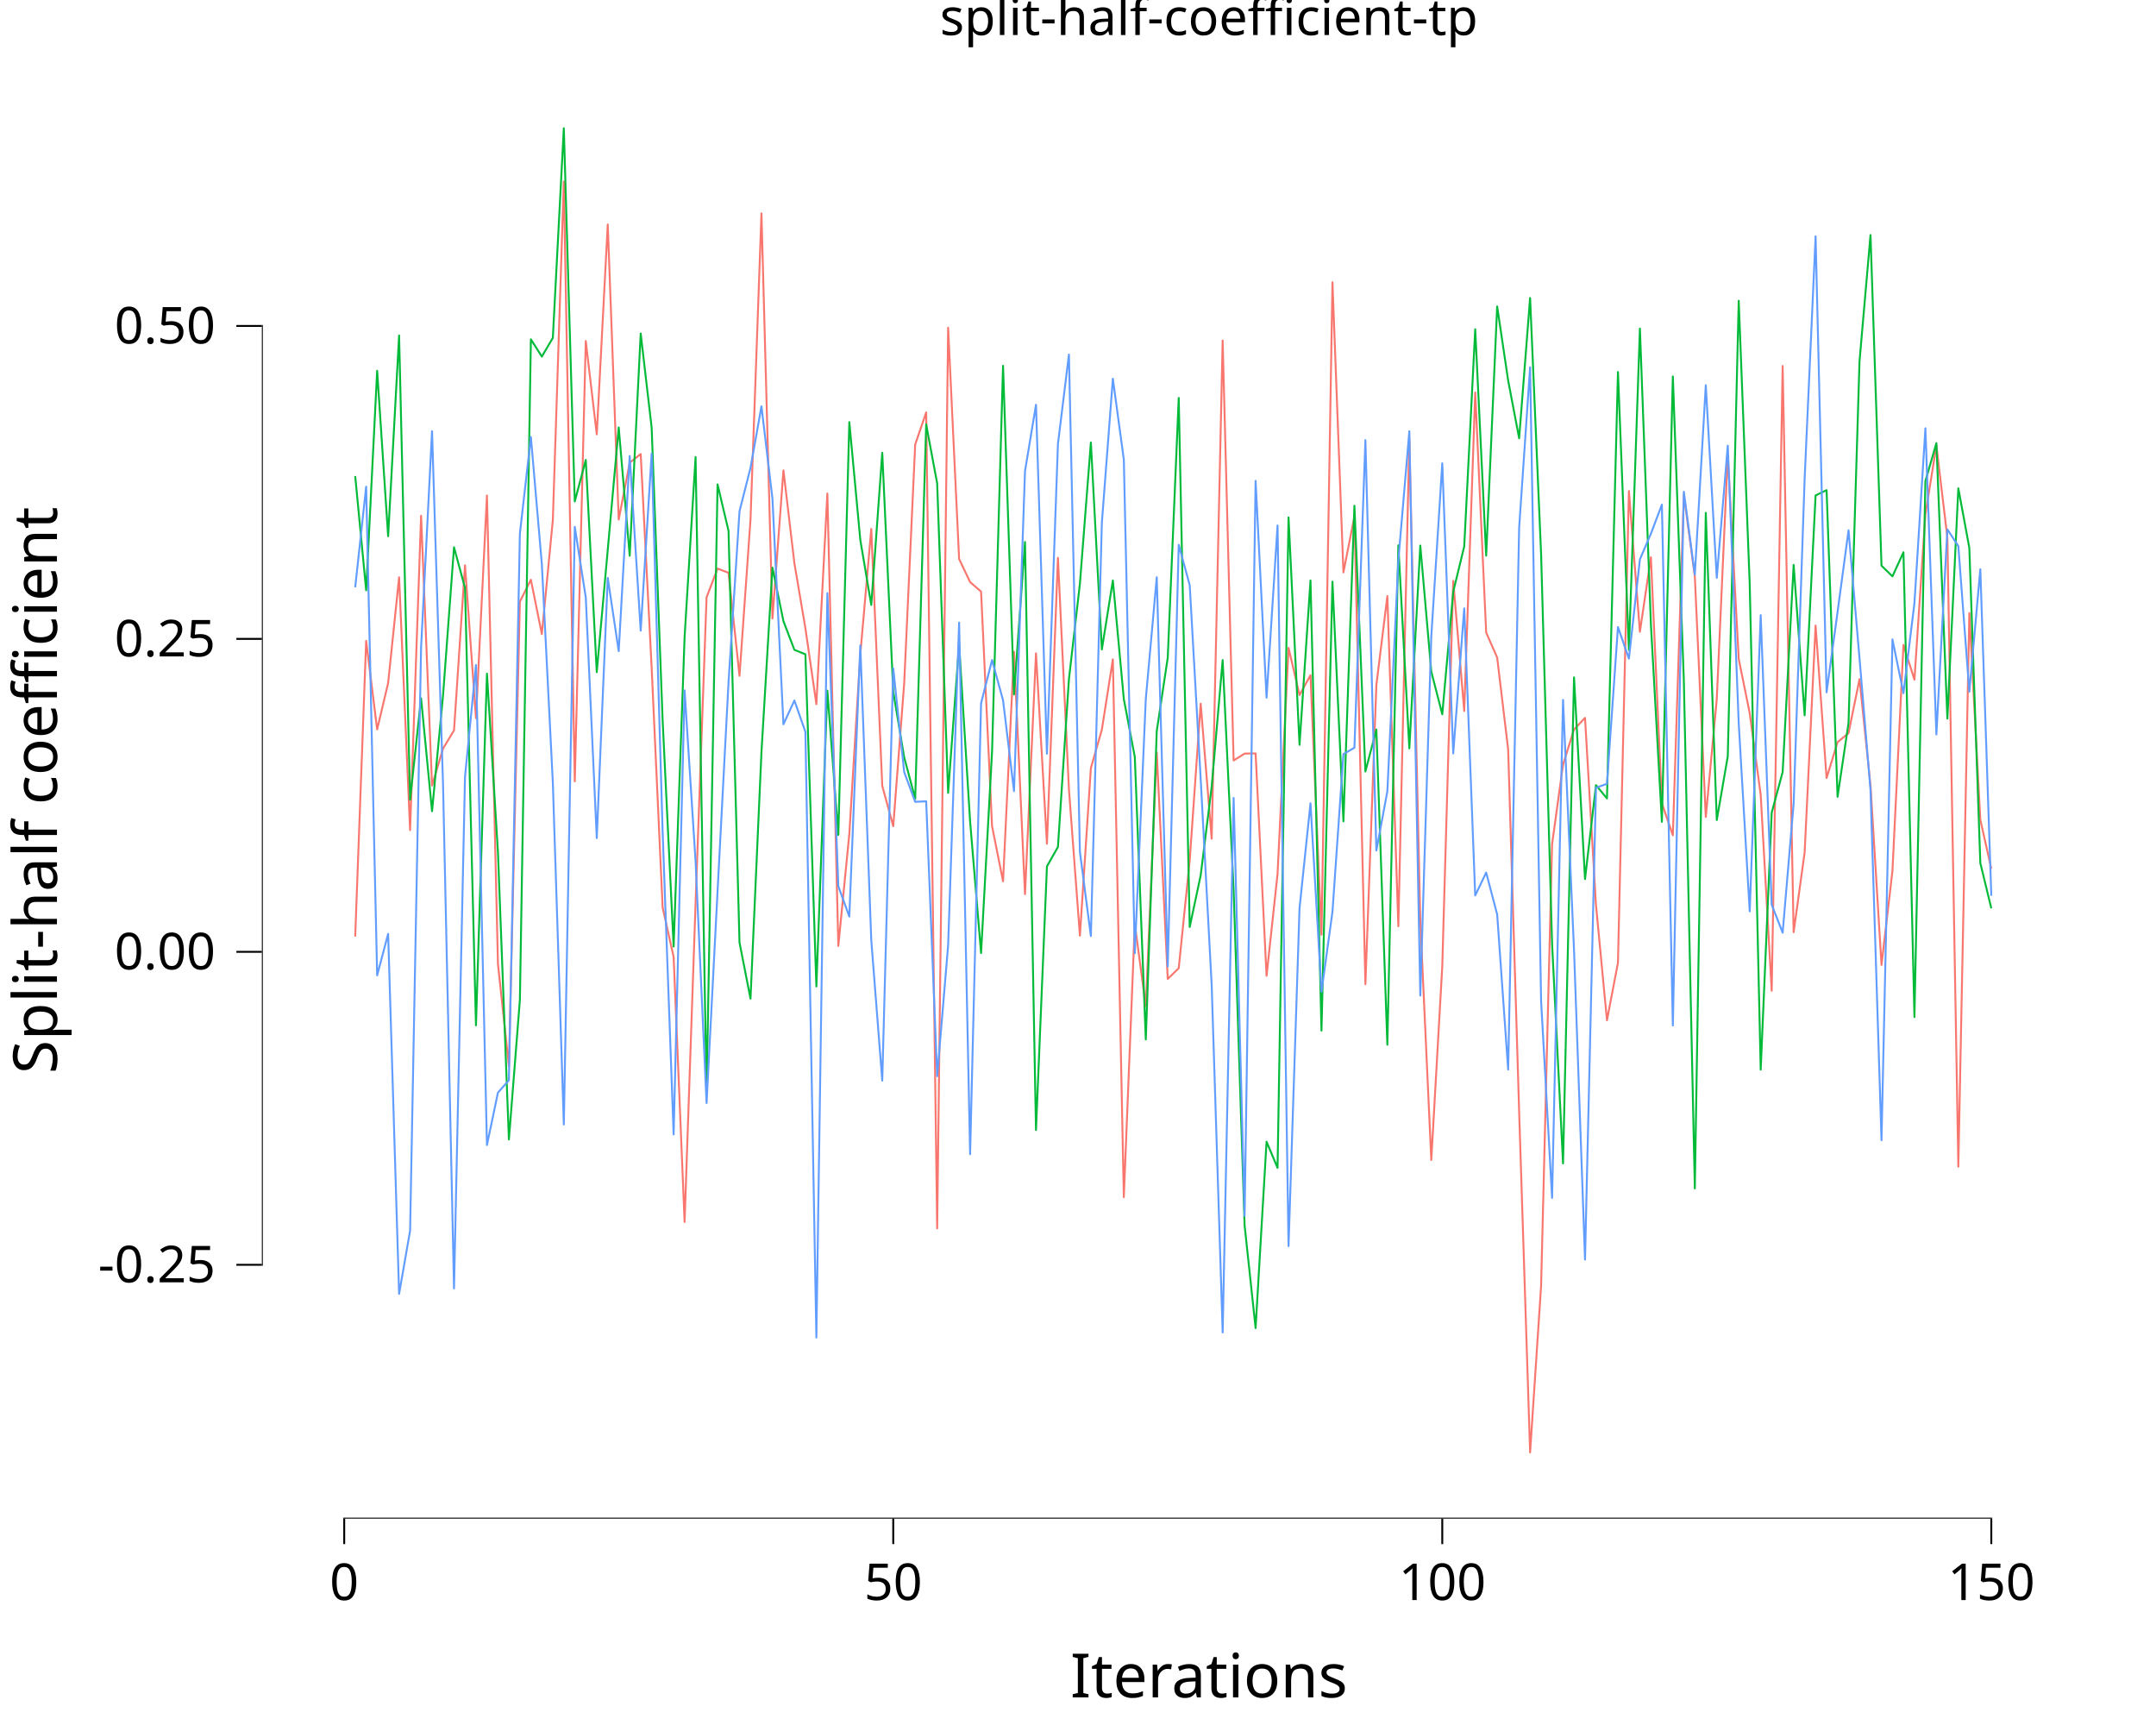
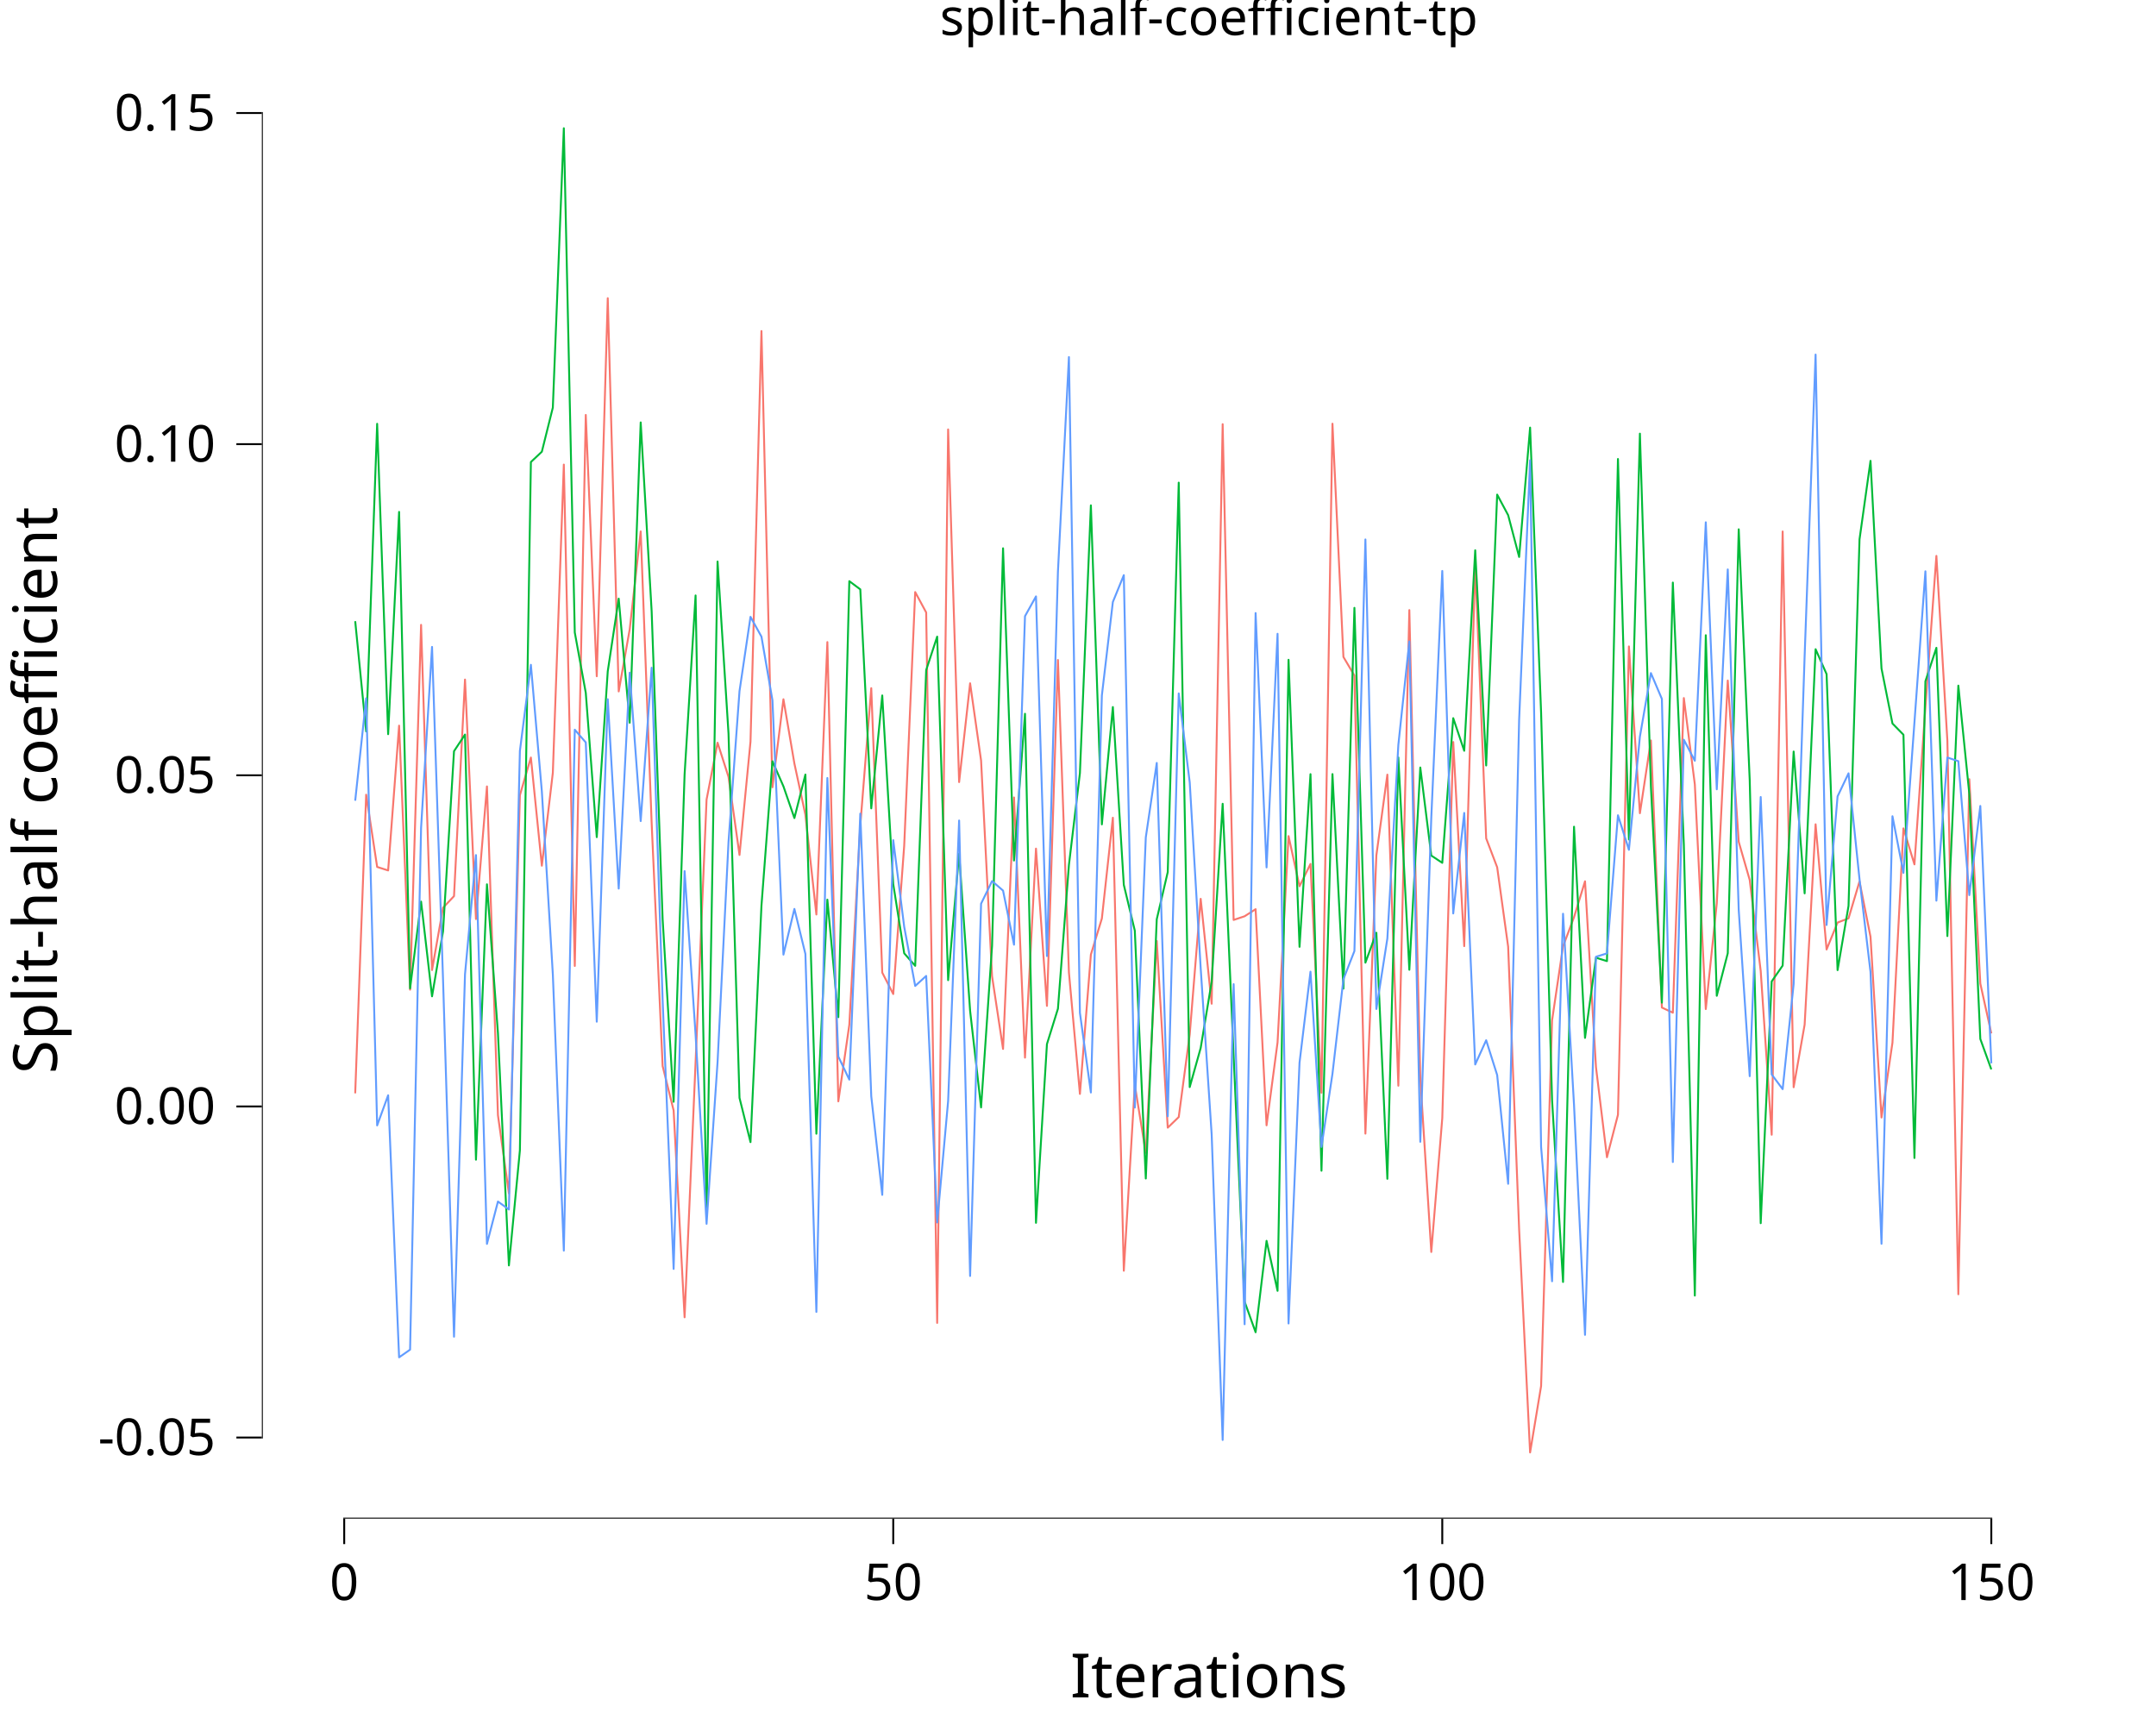
<svg xmlns="http://www.w3.org/2000/svg" class="svglite" data-engine-version="2.0" width="720.00pt" height="576.00pt" viewBox="0 0 720.00 576.00">
  <defs>
    <style type="text/css">
    .svglite line, .svglite polyline, .svglite polygon, .svglite path, .svglite rect, .svglite circle {
      fill: none;
      stroke: #000000;
      stroke-linecap: round;
      stroke-linejoin: round;
      stroke-miterlimit: 10.00;
    }
  </style>
  </defs>
  <rect width="100%" height="100%" style="stroke: none; fill: #FFFFFF;" />
  <defs>
    <clipPath id="cpMC4wMHw3MjAuMDB8MC4wMHw1NzYuMDA=">
      <rect x="0.00" y="0.00" width="720.00" height="576.00" />
    </clipPath>
  </defs>
  <g clip-path="url(#cpMC4wMHw3MjAuMDB8MC4wMHw1NzYuMDA=)">
    <rect x="0.00" y="0.00" width="720.00" height="576.00" style="stroke-width: 10.67; stroke: none;" />
  </g>
  <defs>
    <clipPath id="cpODcuNDV8NzIwLjAwfDIwLjcxfDUwNy4wOQ==">
      <rect x="87.45" y="20.71" width="632.55" height="486.39" />
    </clipPath>
  </defs>
  <g clip-path="url(#cpODcuNDV8NzIwLjAwfDIwLjcxfDUwNy4wOQ==)">
    <rect x="87.45" y="20.71" width="632.55" height="486.39" style="stroke-width: 10.67; stroke: none;" />
-     <polyline points="118.62,312.72 122.28,213.98 125.95,243.55 129.62,228.07 133.28,192.77 136.95,277.20 140.62,172.21 144.28,262.30 147.95,249.96 151.62,243.87 155.29,188.76 158.95,239.79 162.62,165.45 166.29,321.86 169.95,356.04 173.62,200.89 177.29,193.58 180.95,211.73 184.62,173.66 188.29,60.61 191.95,260.91 195.62,113.85 199.29,145.03 202.96,74.94 206.62,173.48 210.29,154.51 213.96,151.61 217.62,222.95 221.29,303.05 224.96,319.56 228.62,408.04 232.29,301.58 235.96,199.47 239.63,189.86 243.29,191.26 246.96,225.68 250.63,173.52 254.29,71.25 257.96,206.52 261.63,157.07 265.29,188.06 268.96,209.75 272.63,235.13 276.30,164.78 279.96,315.86 283.63,278.49 287.30,218.52 290.96,176.63 294.63,262.40 298.30,275.89 301.96,228.09 305.63,148.42 309.30,137.71 312.97,410.16 316.63,109.43 320.30,186.65 323.97,194.37 327.63,197.54 331.30,275.88 334.97,294.28 338.63,217.62 342.30,298.57 345.97,218.14 349.63,281.73 353.30,186.25 356.97,263.54 360.64,312.44 364.30,256.46 367.97,243.63 371.64,220.16 375.30,399.74 378.97,308.52 382.64,335.97 386.30,251.28 389.97,326.87 393.64,323.30 397.31,287.28 400.97,234.97 404.64,280.07 408.31,113.70 411.97,253.94 415.64,251.63 419.31,251.58 422.97,325.85 426.64,291.83 430.31,216.34 433.98,232.08 437.64,225.46 441.31,312.12 444.98,94.26 448.64,191.13 452.31,172.45 455.98,328.67 459.64,228.74 463.31,199.03 466.98,309.29 470.65,146.65 474.31,307.43 477.98,387.33 481.65,322.67 485.31,193.96 488.98,237.40 492.65,131.04 496.31,211.22 499.98,219.56 503.65,250.23 507.32,371.21 510.98,484.99 514.65,429.44 518.32,281.90 521.98,255.27 525.65,243.57 529.32,239.71 532.98,302.19 536.65,340.68 540.32,321.49 543.98,163.98 547.65,210.96 551.32,186.08 554.99,268.22 558.65,278.91 562.32,165.20 565.99,192.50 569.65,272.80 573.32,233.45 576.99,151.92 580.65,220.03 584.32,238.14 587.99,265.41 591.66,330.83 595.32,122.20 598.99,311.27 602.66,284.65 606.32,208.89 609.99,259.79 613.66,247.82 617.32,244.79 620.99,226.78 624.66,262.26 628.33,322.21 631.99,290.78 635.66,215.37 639.33,226.95 642.99,171.72 646.66,148.78 650.33,179.52 653.99,389.56 657.66,204.69 661.33,273.71 665.00,290.09 " style="stroke-width: 0.64; stroke: #F8766D; stroke-linecap: butt;" />
-     <polyline points="118.62,158.96 122.28,197.11 125.95,123.81 129.62,179.04 133.28,112.03 136.95,267.04 140.62,233.18 144.28,270.88 147.95,232.28 151.62,182.74 155.29,196.32 158.95,342.38 162.62,224.94 166.29,284.51 169.95,380.50 173.62,333.85 177.29,113.30 180.95,119.07 184.62,112.82 188.29,42.82 191.95,167.44 195.62,153.57 199.29,224.44 202.96,183.57 206.62,142.72 210.29,185.57 213.96,111.35 217.62,142.79 221.29,240.61 224.96,316.06 228.62,212.71 232.29,152.63 235.96,365.36 239.63,161.76 243.29,177.25 246.96,314.72 250.63,333.46 254.29,251.17 257.96,189.55 261.63,207.41 265.29,216.99 268.96,218.47 272.63,329.39 276.30,230.62 279.96,278.78 283.63,140.95 287.30,180.29 290.96,202.00 294.63,151.20 298.30,230.98 301.96,252.90 305.63,266.69 309.30,141.72 312.97,161.42 316.63,264.75 320.30,215.14 323.97,274.30 327.63,318.25 331.30,250.88 334.97,122.14 338.63,231.90 342.30,180.98 345.97,377.32 349.63,289.29 353.30,282.81 356.97,226.80 360.64,194.89 364.30,147.75 367.97,216.86 371.64,193.83 375.30,233.42 378.97,252.76 382.64,347.10 386.30,244.09 389.97,219.60 393.64,132.87 397.31,309.53 400.97,292.28 404.64,262.71 408.31,220.40 411.97,297.20 415.64,409.21 419.31,443.46 422.97,381.24 426.64,389.96 430.31,172.77 433.98,248.70 437.64,193.82 441.31,344.13 444.98,194.22 448.64,274.26 452.31,168.87 455.98,257.61 459.64,243.60 463.31,348.85 466.98,182.09 470.65,249.88 474.31,182.16 477.98,224.25 481.65,238.51 485.31,197.58 488.98,182.46 492.65,109.94 496.31,185.54 499.98,102.33 503.65,127.05 507.32,146.35 510.98,99.50 514.65,184.95 518.32,315.17 521.98,388.47 525.65,226.18 529.32,293.54 532.98,262.17 536.65,266.61 540.32,124.23 543.98,217.01 547.65,109.72 551.32,208.43 554.99,274.41 558.65,125.69 562.32,227.18 565.99,396.83 569.65,171.24 573.32,273.83 576.99,252.58 580.65,100.42 584.32,194.97 587.99,357.17 591.66,271.36 595.32,257.77 598.99,188.63 602.66,238.85 606.32,165.43 609.99,163.67 613.66,266.06 617.32,241.38 620.99,120.61 624.66,78.48 628.33,188.89 631.99,192.45 635.66,184.41 639.33,339.61 642.99,160.65 646.66,147.96 650.33,239.95 653.99,163.05 657.66,182.95 661.33,288.17 665.00,303.30 " style="stroke-width: 0.64; stroke: #00BA38; stroke-linecap: butt;" />
-     <polyline points="118.62,196.10 122.28,162.52 125.95,325.68 129.62,311.83 133.28,432.05 136.95,410.96 140.62,216.19 144.28,143.99 147.95,261.86 151.62,430.23 155.29,259.40 158.95,222.06 162.62,382.34 166.29,364.84 169.95,360.69 173.62,178.11 177.29,145.92 180.95,188.39 184.62,261.35 188.29,375.48 191.95,175.93 195.62,199.48 199.29,279.85 202.96,192.97 206.62,217.43 210.29,152.27 213.96,210.59 217.62,151.43 221.29,278.00 224.96,378.81 228.62,230.53 232.29,287.64 235.96,368.32 239.63,297.61 243.29,227.87 246.96,170.71 250.63,156.23 254.29,135.68 257.96,166.49 261.63,241.86 265.29,233.91 268.96,244.36 272.63,446.63 276.30,198.07 279.96,295.92 283.63,306.04 287.30,215.50 290.96,313.88 294.63,360.84 298.30,223.19 301.96,257.83 305.63,267.74 309.30,267.56 312.97,359.35 316.63,315.66 320.30,207.89 323.97,385.39 327.63,234.81 331.30,220.40 334.97,233.83 338.63,264.17 342.30,157.30 345.97,135.16 349.63,251.68 353.30,148.26 356.97,118.38 360.64,284.46 364.30,312.57 367.97,174.53 371.64,126.45 375.30,153.46 378.97,318.29 382.64,233.43 386.30,192.75 389.97,322.69 393.64,181.92 397.31,195.42 400.97,260.09 404.64,328.88 408.31,444.93 411.97,266.44 415.64,405.95 419.31,160.57 422.97,232.96 426.64,175.45 430.31,416.09 433.98,303.28 437.64,268.22 441.31,331.17 444.98,304.43 448.64,251.80 452.31,249.67 455.98,146.96 459.64,283.98 463.31,264.23 466.98,187.12 470.65,143.99 474.31,332.43 477.98,212.58 481.65,154.71 485.31,251.58 488.98,203.14 492.65,299.01 496.31,291.37 499.98,305.34 503.65,357.14 507.32,176.22 510.98,122.64 514.65,334.18 518.32,400.01 521.98,233.70 525.65,317.28 529.32,420.58 532.98,263.04 536.65,261.72 540.32,209.39 543.98,219.91 547.65,186.78 551.32,178.22 554.99,168.51 558.65,342.43 562.32,164.20 565.99,191.90 569.65,128.63 573.32,192.94 576.99,148.80 580.65,241.50 584.32,304.31 587.99,205.41 591.66,302.07 595.32,311.45 598.99,268.34 602.66,159.82 606.32,78.91 609.99,231.18 613.66,204.34 617.32,177.07 620.99,219.85 624.66,263.88 628.33,380.75 631.99,213.49 635.66,231.46 639.33,201.37 642.99,143.00 646.66,245.25 650.33,176.77 653.99,182.35 657.66,230.98 661.33,190.09 665.00,299.13 " style="stroke-width: 0.64; stroke: #619CFF; stroke-linecap: butt;" />
+     <polyline points="118.62,365.08 122.28,265.36 125.95,289.48 129.62,290.65 133.28,242.30 136.95,330.47 140.62,208.65 144.28,323.91 147.95,303.11 151.62,299.23 155.29,226.91 158.95,306.88 162.62,262.60 166.29,372.39 169.95,398.48 173.62,265.52 177.29,252.95 180.95,289.07 184.62,258.04 188.29,155.13 191.95,322.54 195.62,138.55 199.29,225.81 202.96,99.57 206.62,230.87 210.29,210.16 213.96,177.45 217.62,274.88 221.29,355.98 224.96,370.80 228.62,439.86 232.29,354.78 235.96,266.99 239.63,248.00 243.29,259.41 246.96,285.48 250.63,247.64 254.29,110.54 257.96,262.87 261.63,233.49 265.29,254.95 268.96,272.03 272.63,305.36 276.30,214.40 279.96,367.75 283.63,342.20 287.30,275.57 290.96,229.79 294.63,324.76 298.30,331.92 301.96,282.37 305.63,197.70 309.30,204.51 312.97,441.74 316.63,143.39 320.30,261.15 323.97,228.16 327.63,253.92 331.30,325.99 334.97,350.25 338.63,266.28 342.30,353.16 345.97,283.36 349.63,335.88 353.30,220.37 356.97,324.72 360.64,365.27 364.30,318.75 367.97,306.70 371.64,273.05 375.30,424.32 378.97,362.29 382.64,384.95 386.30,314.20 389.97,376.54 393.64,373.00 397.31,345.39 400.97,300.13 404.64,335.16 408.31,141.64 411.97,307.18 415.64,305.95 419.31,303.59 422.97,375.76 426.64,348.07 430.31,279.18 433.98,295.92 437.64,288.48 441.31,364.88 444.98,141.48 448.64,219.36 452.31,225.58 455.98,378.53 459.64,285.61 463.31,258.66 466.98,362.53 470.65,203.71 474.31,359.94 477.98,418.05 481.65,373.38 485.31,247.76 488.98,315.93 492.65,188.49 496.31,279.94 499.98,289.59 503.65,316.13 507.32,410.55 510.98,484.99 514.65,462.84 518.32,340.69 521.98,316.00 525.65,306.25 529.32,294.28 532.98,356.33 536.65,386.42 540.32,372.24 543.98,215.85 547.65,271.54 551.32,247.25 554.99,336.43 558.65,338.15 562.32,233.09 565.99,261.90 569.65,336.94 573.32,301.65 576.99,227.25 580.65,281.09 584.32,293.83 587.99,324.22 591.66,378.91 595.32,177.47 598.99,363.04 602.66,342.15 606.32,275.24 609.99,317.04 613.66,308.05 617.32,306.64 620.99,294.33 624.66,312.81 628.33,373.15 631.99,348.17 635.66,276.60 639.33,288.63 642.99,236.14 646.66,185.62 650.33,247.35 653.99,432.17 657.66,260.18 661.33,328.43 665.00,345.07 " style="stroke-width: 0.64; stroke: #F8766D; stroke-linecap: butt;" />
+     <polyline points="118.62,207.42 122.28,244.23 125.95,141.51 129.62,245.15 133.28,170.93 136.95,330.04 140.62,301.05 144.28,332.69 147.95,310.98 151.62,250.83 155.29,245.28 158.95,387.24 162.62,295.28 166.29,344.99 169.95,422.54 173.62,384.12 177.29,154.28 180.95,150.83 184.62,136.10 188.29,42.82 191.95,211.19 195.62,231.34 199.29,279.53 202.96,224.15 206.62,199.89 210.29,241.33 213.96,141.05 217.62,204.14 221.29,306.98 224.96,367.91 228.62,258.61 232.29,198.83 235.96,405.50 239.63,187.50 243.29,244.96 246.96,366.60 250.63,381.37 254.29,302.43 257.96,254.20 261.63,262.57 265.29,273.16 268.96,258.63 272.63,378.57 276.30,300.40 279.96,339.65 283.63,194.06 287.30,196.80 290.96,269.92 294.63,232.22 298.30,295.21 301.96,318.32 305.63,322.50 309.30,223.74 312.97,212.58 316.63,327.29 320.30,285.04 323.97,337.53 327.63,369.78 331.30,315.86 334.97,183.08 338.63,287.34 342.30,238.34 345.97,408.32 349.63,348.63 353.30,336.83 356.97,288.81 360.64,258.14 364.30,168.75 367.97,275.27 371.64,236.09 375.30,295.47 378.97,310.75 382.64,393.52 386.30,306.96 389.97,291.21 393.64,161.16 397.31,362.99 400.97,349.93 404.64,327.83 408.31,268.39 411.97,352.57 415.64,434.63 419.31,444.85 422.97,414.33 426.64,431.03 430.31,220.31 433.98,316.16 437.64,258.50 441.31,390.92 444.98,258.48 448.64,330.12 452.31,202.97 455.98,321.44 459.64,311.45 463.31,393.62 466.98,252.91 470.65,323.82 474.31,256.28 477.98,285.69 481.65,288.11 485.31,239.81 488.98,250.69 492.65,183.75 496.31,255.60 499.98,165.16 503.65,172.02 507.32,185.97 510.98,142.78 514.65,237.89 518.32,367.41 521.98,428.06 525.65,276.05 529.32,346.56 532.98,319.79 536.65,320.93 540.32,153.26 543.98,280.31 547.65,144.80 551.32,262.55 554.99,334.80 558.65,194.53 562.32,282.04 565.99,432.61 569.65,212.11 573.32,332.51 576.99,318.30 580.65,176.74 584.32,260.45 587.99,408.44 591.66,327.71 595.32,322.42 598.99,250.95 602.66,298.30 606.32,216.78 609.99,225.10 613.66,323.94 617.32,302.49 620.99,180.10 624.66,153.88 628.33,223.21 631.99,241.59 635.66,245.33 639.33,386.67 642.99,227.49 646.66,216.31 650.33,312.57 653.99,228.94 657.66,265.14 661.33,346.92 665.00,357.08 " style="stroke-width: 0.64; stroke: #00BA38; stroke-linecap: butt;" />
+     <polyline points="118.62,267.37 122.28,233.19 125.95,375.79 129.62,365.73 133.28,453.23 136.95,450.66 140.62,276.47 144.28,216.01 147.95,327.02 151.62,446.34 155.29,325.33 158.95,285.52 162.62,415.35 166.29,401.21 169.95,403.87 173.62,250.74 177.29,221.99 180.95,264.24 184.62,325.34 188.29,417.60 191.95,243.66 195.62,247.91 199.29,341.16 202.96,233.48 206.62,296.71 210.29,224.62 213.96,274.17 217.62,222.96 221.29,334.08 224.96,423.71 228.62,290.87 232.29,345.47 235.96,408.65 239.63,354.70 243.29,281.12 246.96,230.77 250.63,205.97 254.29,212.59 257.96,233.84 261.63,318.76 265.29,303.50 268.96,318.53 272.63,438.06 276.30,259.78 279.96,352.80 283.63,360.50 287.30,271.68 290.96,366.07 294.63,398.98 298.30,280.54 301.96,309.47 305.63,329.22 309.30,325.88 312.97,408.19 316.63,367.64 320.30,273.98 323.97,426.06 327.63,301.76 331.30,294.21 334.97,297.38 338.63,315.44 342.30,205.75 345.97,199.15 349.63,319.24 353.30,190.88 356.97,119.23 360.64,338.19 364.30,364.80 367.97,232.23 371.64,201.01 375.30,192.05 378.97,369.82 382.64,279.62 386.30,254.76 389.97,372.74 393.64,231.55 397.31,261.24 400.97,323.27 404.64,378.84 408.31,480.82 411.97,328.62 415.64,442.19 419.31,204.71 422.97,289.64 426.64,211.63 430.31,441.93 433.98,354.84 437.64,324.46 441.31,382.96 444.98,358.53 448.64,326.96 452.31,317.56 455.98,180.13 459.64,336.91 463.31,313.39 466.98,248.74 470.65,214.19 474.31,381.26 477.98,273.03 481.65,190.65 485.31,305.01 488.98,271.45 492.65,355.44 496.31,347.35 499.98,358.97 503.65,395.29 507.32,240.30 510.98,153.68 514.65,382.93 518.32,427.83 521.98,305.11 525.65,368.99 529.32,445.73 532.98,319.48 536.65,318.35 540.32,272.23 543.98,283.76 547.65,245.97 551.32,224.75 554.99,233.38 558.65,388.01 562.32,247.01 565.99,254.03 569.65,174.40 573.32,263.56 576.99,190.14 580.65,303.85 584.32,359.35 587.99,266.13 591.66,358.77 595.32,363.68 598.99,328.60 602.66,219.03 606.32,118.40 609.99,308.87 613.66,265.92 617.32,258.22 620.99,293.60 624.66,324.57 628.33,415.31 631.99,272.55 635.66,291.46 639.33,241.24 642.99,190.77 646.66,300.74 650.33,252.95 653.99,254.16 657.66,298.89 661.33,269.12 665.00,355.05 " style="stroke-width: 0.64; stroke: #619CFF; stroke-linecap: butt;" />
    <line x1="114.63" y1="507.09" x2="665.31" y2="507.09" style="stroke-width: 0.64; stroke-linecap: butt;" />
-     <line x1="87.45" y1="422.65" x2="87.45" y2="108.52" style="stroke-width: 0.64; stroke-linecap: butt;" />
+     <line x1="87.45" y1="480.33" x2="87.45" y2="37.42" style="stroke-width: 0.64; stroke-linecap: butt;" />
    <rect x="87.45" y="20.71" width="632.55" height="486.39" style="stroke-width: 0.00; stroke: none;" />
  </g>
  <g clip-path="url(#cpMC4wMHw3MjAuMDB8MC4wMHw1NzYuMDA=)">
    <polyline points="87.45,507.09 87.45,20.71 " style="stroke-width: 0.00; stroke: none; stroke-linecap: butt;" />
-     <text x="71.97" y="428.18" text-anchor="end" style="font-size: 17.00px; font-family: sans;" textLength="38.75px" lengthAdjust="spacingAndGlyphs">-0.25</text>
-     <text x="71.97" y="323.68" text-anchor="end" style="font-size: 17.00px; font-family: sans;" textLength="33.09px" lengthAdjust="spacingAndGlyphs">0.00</text>
-     <text x="71.97" y="219.18" text-anchor="end" style="font-size: 17.00px; font-family: sans;" textLength="33.09px" lengthAdjust="spacingAndGlyphs">0.25</text>
-     <text x="71.97" y="114.69" text-anchor="end" style="font-size: 17.00px; font-family: sans;" textLength="33.09px" lengthAdjust="spacingAndGlyphs">0.50</text>
-     <polyline points="78.94,422.33 87.45,422.33 " style="stroke-width: 0.64; stroke-linecap: butt;" />
-     <polyline points="78.94,317.83 87.45,317.83 " style="stroke-width: 0.64; stroke-linecap: butt;" />
-     <polyline points="78.94,213.33 87.45,213.33 " style="stroke-width: 0.64; stroke-linecap: butt;" />
-     <polyline points="78.94,108.84 87.45,108.84 " style="stroke-width: 0.64; stroke-linecap: butt;" />
+     <text x="71.97" y="485.86" text-anchor="end" style="font-size: 17.00px; font-family: sans;" textLength="38.75px" lengthAdjust="spacingAndGlyphs">-0.05</text>
+     <text x="71.97" y="375.30" text-anchor="end" style="font-size: 17.00px; font-family: sans;" textLength="33.09px" lengthAdjust="spacingAndGlyphs">0.00</text>
+     <text x="71.97" y="264.73" text-anchor="end" style="font-size: 17.00px; font-family: sans;" textLength="33.09px" lengthAdjust="spacingAndGlyphs">0.05</text>
+     <text x="71.97" y="154.16" text-anchor="end" style="font-size: 17.00px; font-family: sans;" textLength="33.09px" lengthAdjust="spacingAndGlyphs">0.10</text>
+     <text x="71.97" y="43.59" text-anchor="end" style="font-size: 17.00px; font-family: sans;" textLength="33.09px" lengthAdjust="spacingAndGlyphs">0.15</text>
+     <polyline points="78.94,480.01 87.45,480.01 " style="stroke-width: 0.64; stroke-linecap: butt;" />
+     <polyline points="78.94,369.45 87.45,369.45 " style="stroke-width: 0.64; stroke-linecap: butt;" />
+     <polyline points="78.94,258.88 87.45,258.88 " style="stroke-width: 0.64; stroke-linecap: butt;" />
+     <polyline points="78.94,148.31 87.45,148.31 " style="stroke-width: 0.64; stroke-linecap: butt;" />
+     <polyline points="78.94,37.74 87.45,37.74 " style="stroke-width: 0.64; stroke-linecap: butt;" />
    <polyline points="87.45,507.09 720.00,507.09 " style="stroke-width: 0.00; stroke: none; stroke-linecap: butt;" />
    <polyline points="114.95,515.60 114.95,507.09 " style="stroke-width: 0.64; stroke-linecap: butt;" />
    <polyline points="298.30,515.60 298.30,507.09 " style="stroke-width: 0.64; stroke-linecap: butt;" />
    <polyline points="481.65,515.60 481.65,507.09 " style="stroke-width: 0.64; stroke-linecap: butt;" />
    <polyline points="665.00,515.60 665.00,507.09 " style="stroke-width: 0.64; stroke-linecap: butt;" />
    <text x="114.95" y="534.27" text-anchor="middle" style="font-size: 17.00px; font-family: sans;" textLength="9.46px" lengthAdjust="spacingAndGlyphs">0</text>
    <text x="298.30" y="534.27" text-anchor="middle" style="font-size: 17.00px; font-family: sans;" textLength="18.91px" lengthAdjust="spacingAndGlyphs">50</text>
    <text x="481.65" y="534.27" text-anchor="middle" style="font-size: 17.00px; font-family: sans;" textLength="28.37px" lengthAdjust="spacingAndGlyphs">100</text>
    <text x="665.00" y="534.27" text-anchor="middle" style="font-size: 17.00px; font-family: sans;" textLength="28.37px" lengthAdjust="spacingAndGlyphs">150</text>
    <text x="403.72" y="566.78" text-anchor="middle" style="font-size: 20.40px; font-family: sans;" textLength="83.92px" lengthAdjust="spacingAndGlyphs">Iterations</text>
    <text transform="translate(19.02,263.90) rotate(-90)" text-anchor="middle" style="font-size: 20.40px; font-family: sans;" textLength="176.89px" lengthAdjust="spacingAndGlyphs">Split-half coefficient</text>
    <text x="403.72" y="11.70" text-anchor="middle" style="font-size: 17.00px; font-family: sans;" textLength="165.35px" lengthAdjust="spacingAndGlyphs">split-half-coefficient-tp</text>
  </g>
</svg>
